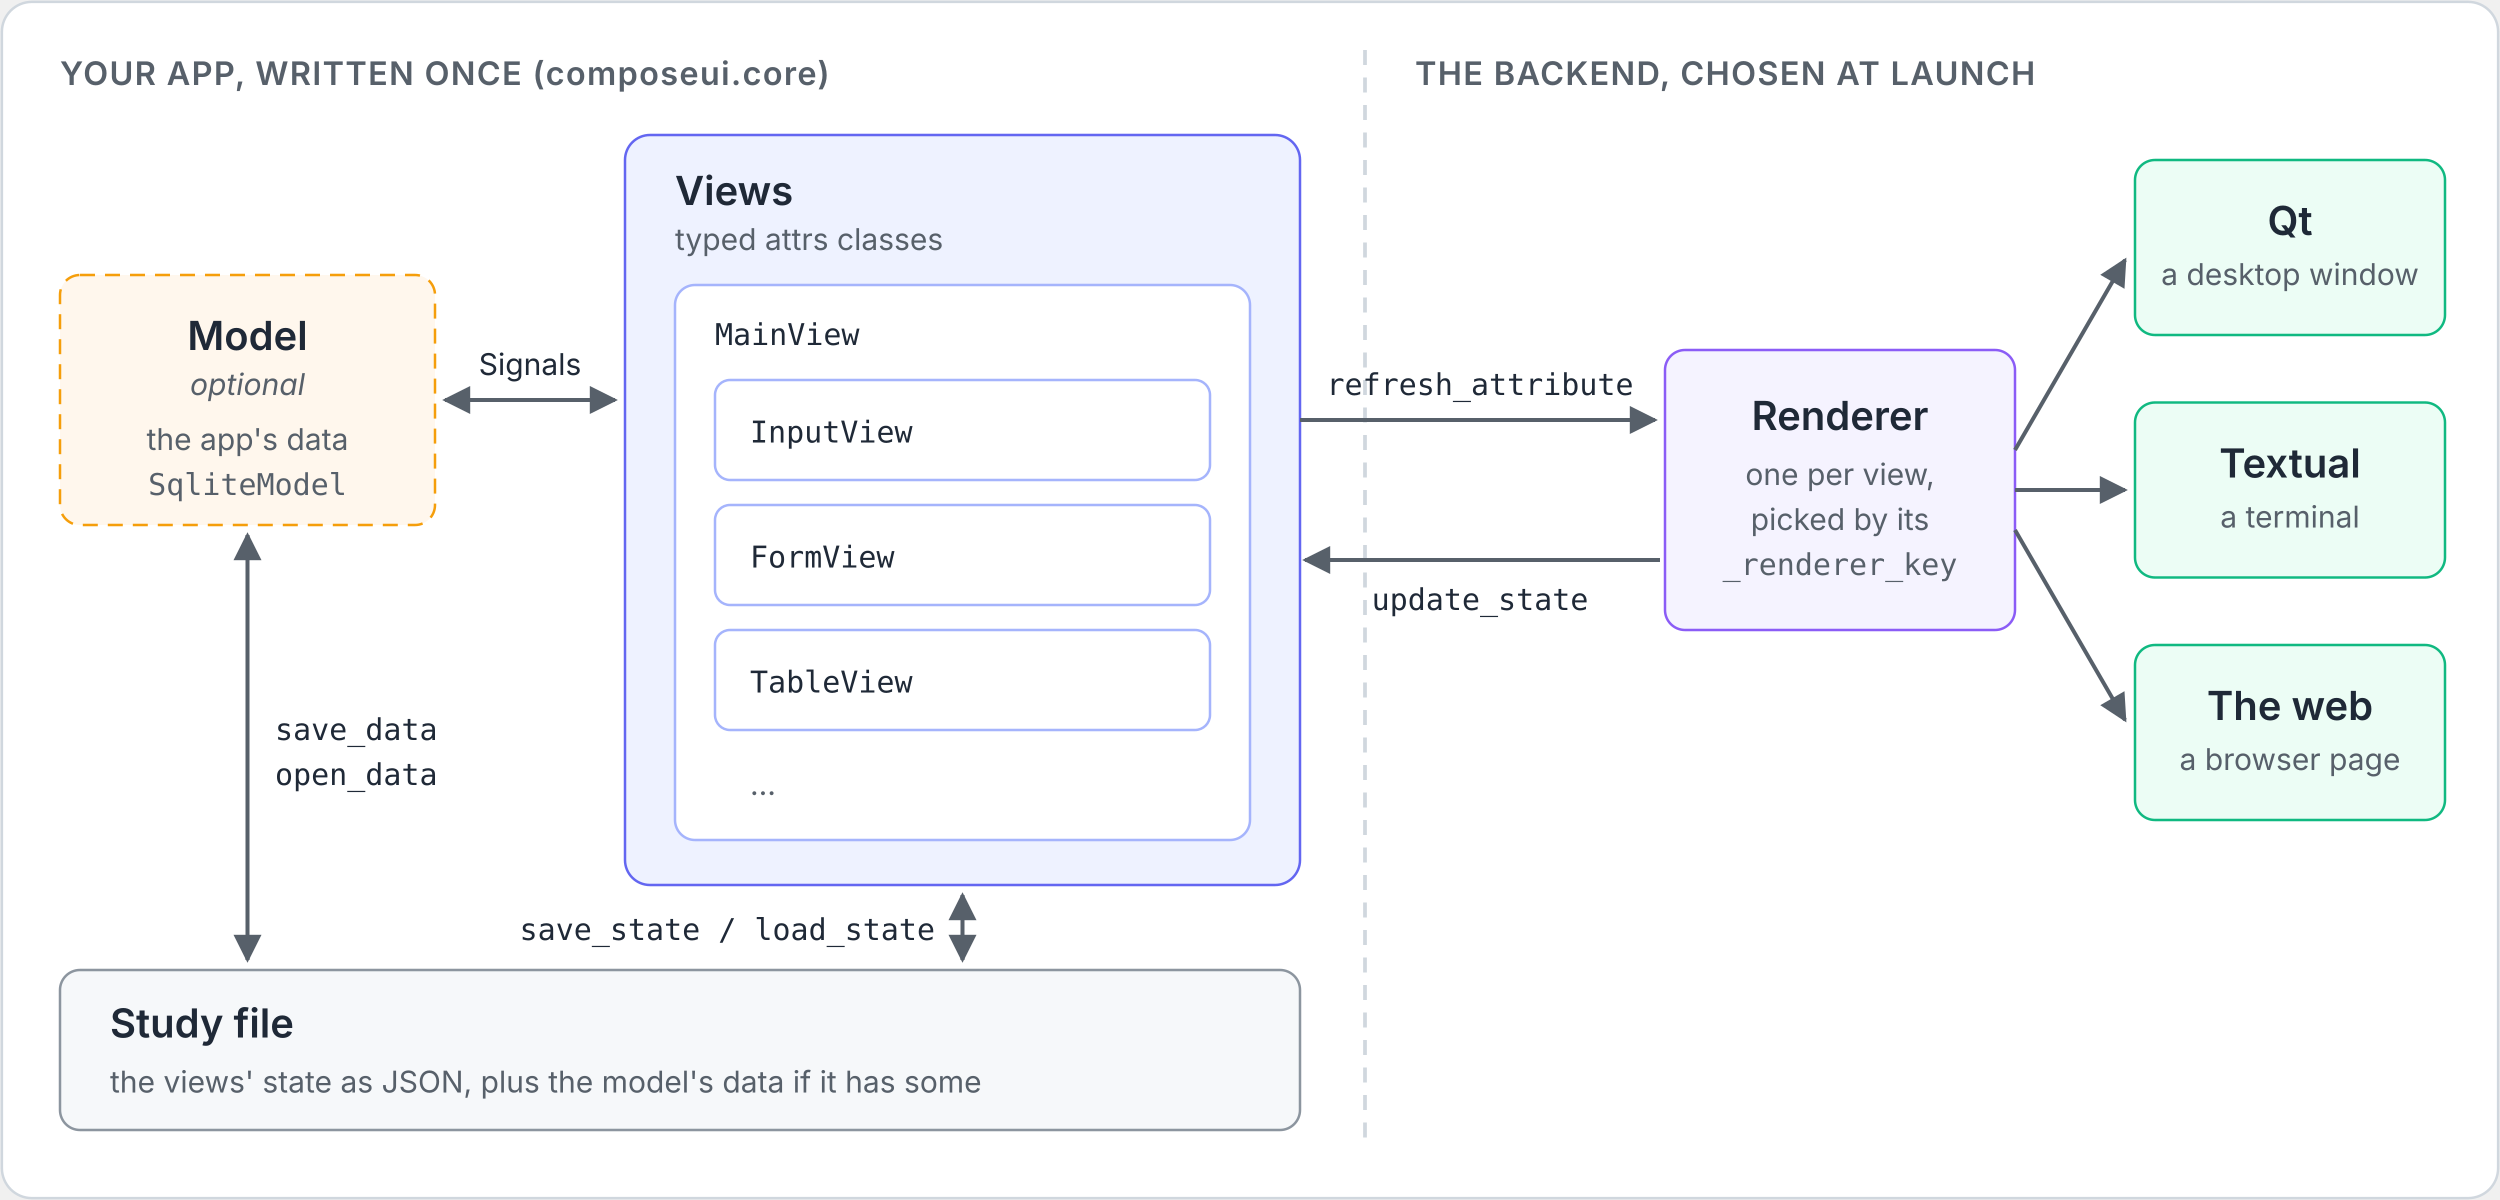
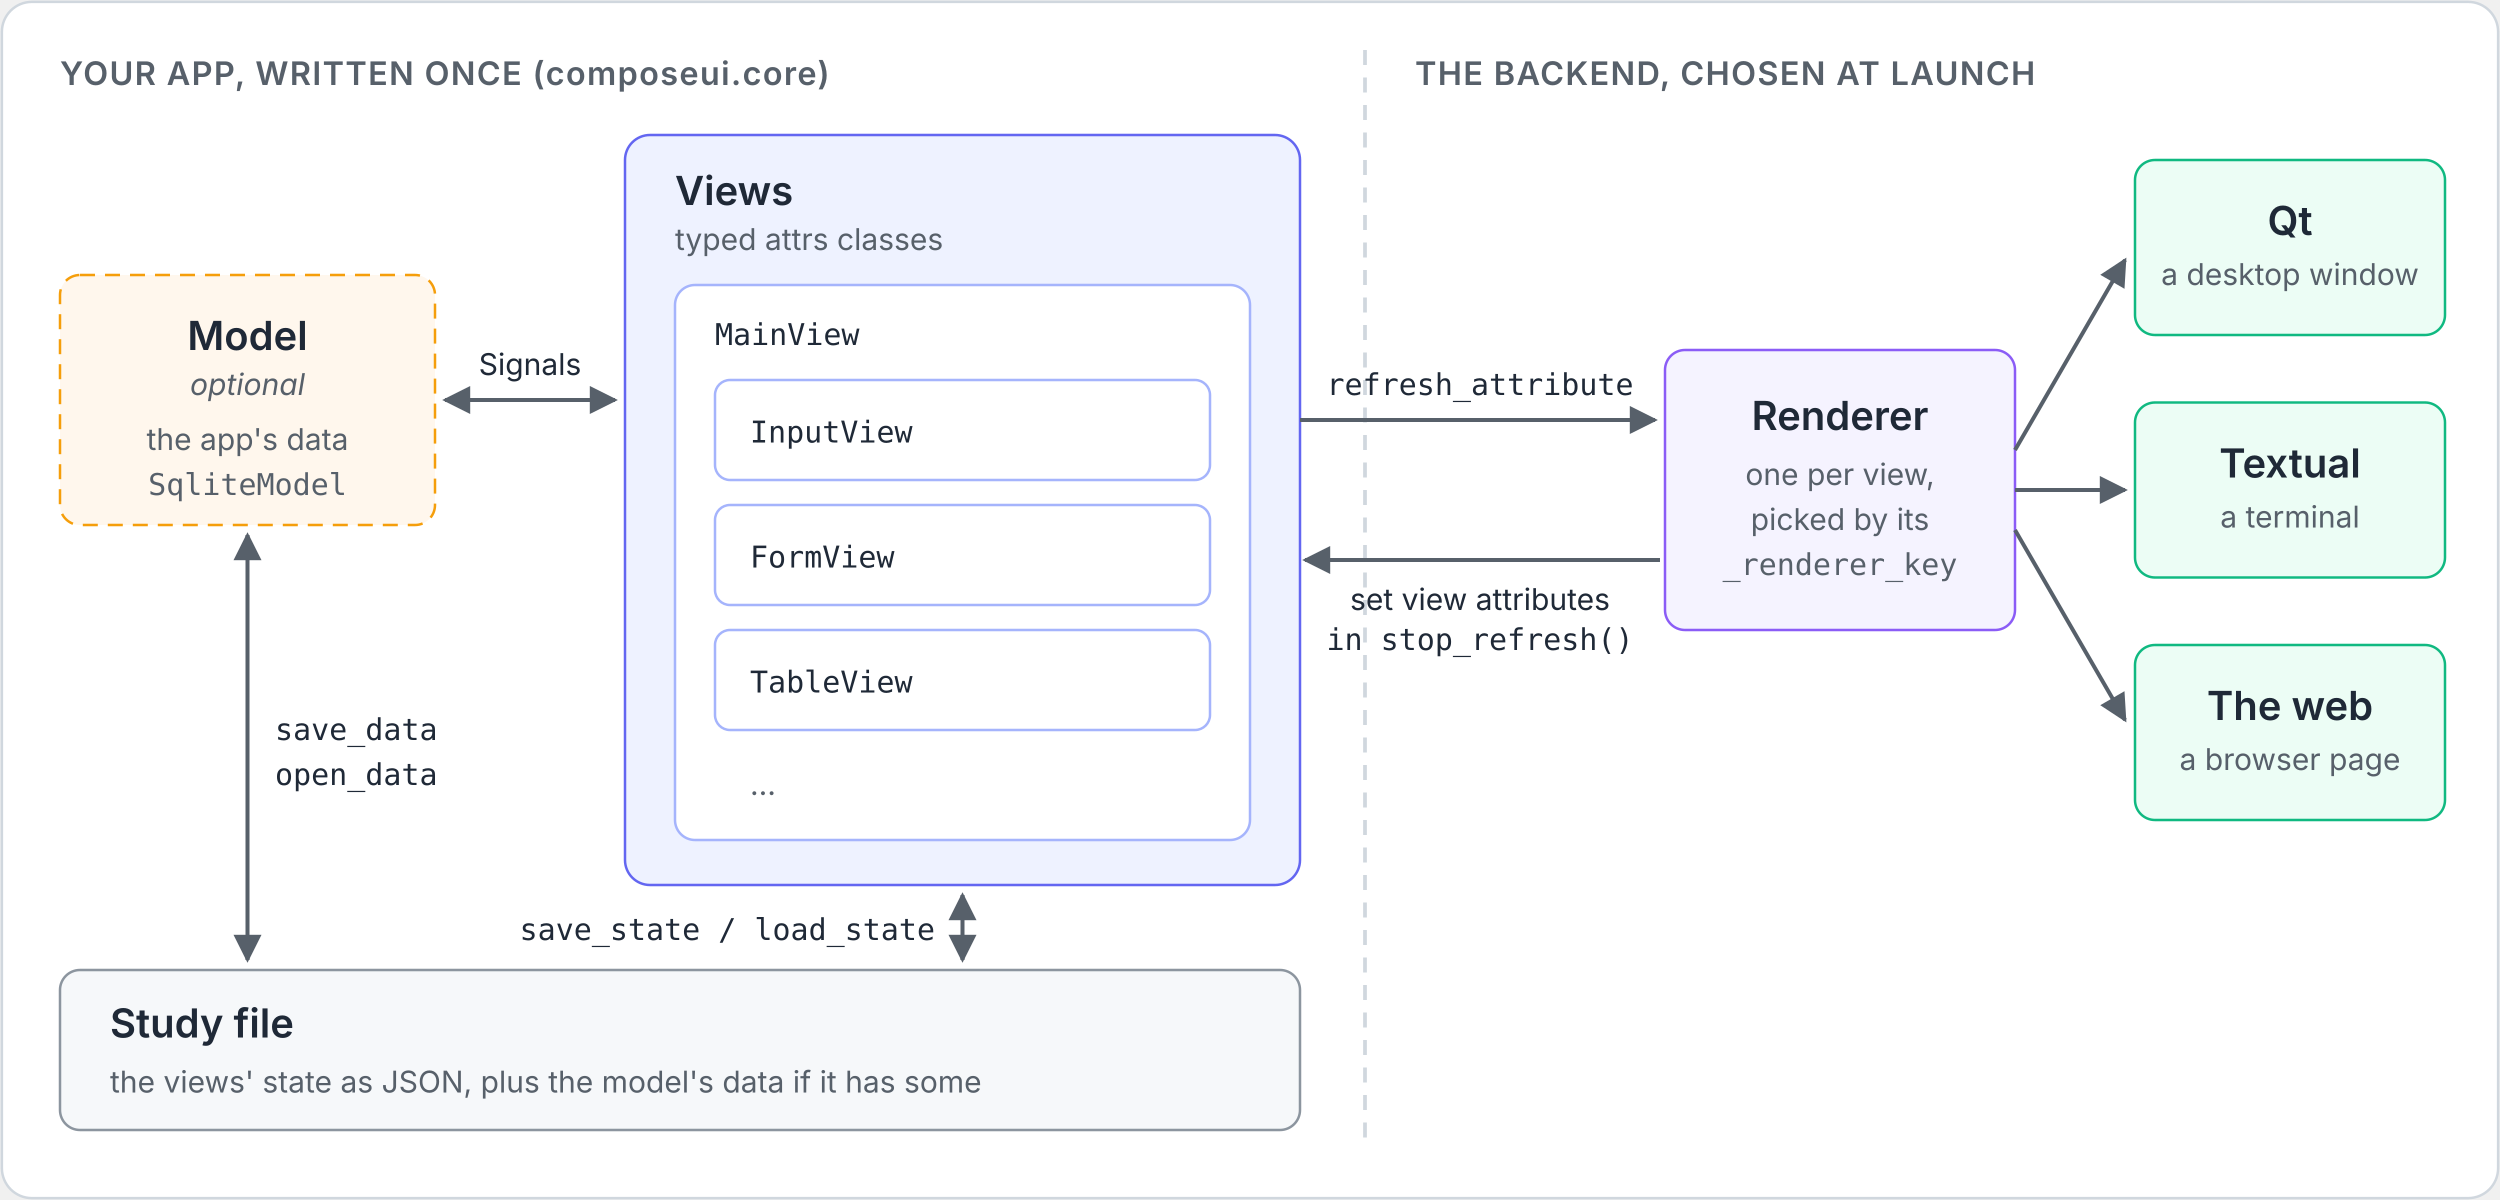
<svg xmlns="http://www.w3.org/2000/svg" viewBox="0 0 1000 480" width="1000" height="480" role="img" aria-labelledby="title desc">
  <defs>
    <marker id="arrow" viewBox="0 0 10 10" refX="9" refY="5" markerWidth="7" markerHeight="7" orient="auto-start-reverse">
      <path d="M0,0 L10,5 L0,10 z" class="head" />
    </marker>
    <style>
      .card { fill: #ffffff; stroke: #d0d7de; }
      text { font-family: system-ui, -apple-system, "Segoe UI", sans-serif; fill: #1f2937; }
      .muted { fill: #57606a; }
      .mono { font-family: ui-monospace, "SFMono-Regular", Menlo, Consolas, monospace; }
      .region { font-size: 13px; font-weight: 600; letter-spacing: 0.04em; fill: #57606a; }
      .title { font-size: 16px; font-weight: 600; }
      .small { font-size: 12px; }
      .core { fill: #eef2ff; stroke: #6366f1; }
      .core-inner { fill: #ffffff; stroke: #a5b4fc; }
      .model { fill: #fff7ed; stroke: #f59e0b; stroke-dasharray: 6 4; }
      .study { fill: #f6f8fa; stroke: #8c959f; }
      .renderer { fill: #f5f3ff; stroke: #8b5cf6; }
      .backend { fill: #ecfdf5; stroke: #10b981; }
      .line { stroke: #57606a; stroke-width: 1.6; fill: none; }
      .head { fill: #57606a; }
      .divider { stroke: #d0d7de; stroke-width: 1.5; stroke-dasharray: 6 5; }
      @media (prefers-color-scheme: dark) {
        .card { fill: #161b22; stroke: #30363d; }
        text { fill: #e6edf3; }
        .muted, .region { fill: #9198a1; }
        .core { fill: #1e1b4b; stroke: #818cf8; }
        .core-inner { fill: #161b22; stroke: #6366f1; }
        .model { fill: #3b2a10; stroke: #f59e0b; }
        .study { fill: #21262d; stroke: #6e7681; }
        .renderer { fill: #2e1065; stroke: #a78bfa; }
        .backend { fill: #052e1f; stroke: #34d399; }
        .line { stroke: #9198a1; }
        .head { fill: #9198a1; }
        .divider { stroke: #30363d; }
      }
    </style>
  </defs>
  <rect class="card" x="0.75" y="0.75" width="998.5" height="478.5" rx="12" />
  <text class="region" x="24" y="34">YOUR APP, WRITTEN ONCE (composeui.core)</text>
  <text class="region" x="566" y="34">THE BACKEND, CHOSEN AT LAUNCH</text>
  <line class="divider" x1="546" y1="20" x2="546" y2="460" />
  <rect class="model" x="24" y="110" width="150" height="100" rx="8" />
  <text class="title" x="99" y="140" text-anchor="middle">Model</text>
  <text class="small muted" x="99" y="158" text-anchor="middle" font-style="italic">optional</text>
  <text class="small muted" x="99" y="180" text-anchor="middle">the app's data</text>
  <text class="small muted mono" x="99" y="198" text-anchor="middle">SqliteModel</text>
  <line class="line" x1="178" y1="160" x2="246" y2="160" marker-start="url(#arrow)" marker-end="url(#arrow)" />
  <text class="small" x="212" y="150" text-anchor="middle">Signals</text>
  <line class="line" x1="99" y1="214" x2="99" y2="384" marker-start="url(#arrow)" marker-end="url(#arrow)" />
  <text class="small mono" x="110" y="296">save_data</text>
  <text class="small mono" x="110" y="314">open_data</text>
  <line class="line" x1="385" y1="358" x2="385" y2="384" marker-start="url(#arrow)" marker-end="url(#arrow)" />
  <text class="small mono" x="374" y="376" text-anchor="end">save_state / load_state</text>
  <rect class="study" x="24" y="388" width="496" height="64" rx="8" />
  <text class="title" x="44" y="415">Study file</text>
  <text class="small muted" x="44" y="437">the views' state as JSON, plus the model's data if it has some</text>
  <rect class="core" x="250" y="54" width="270" height="300" rx="10" />
  <text class="title" x="270" y="82">Views</text>
  <text class="small muted" x="270" y="100">typed attrs classes</text>
  <rect class="core-inner" x="270" y="114" width="230" height="222" rx="8" />
  <text class="small mono" x="286" y="138">MainView</text>
  <rect class="core-inner" x="286" y="152" width="198" height="40" rx="6" />
  <text class="small mono" x="300" y="177">InputView</text>
  <rect class="core-inner" x="286" y="202" width="198" height="40" rx="6" />
  <text class="small mono" x="300" y="227">FormView</text>
  <rect class="core-inner" x="286" y="252" width="198" height="40" rx="6" />
  <text class="small mono" x="300" y="277">TableView</text>
  <text class="small muted" x="300" y="318">…</text>
  <line class="line" x1="520" y1="168" x2="662" y2="168" marker-end="url(#arrow)" />
  <text class="small mono" x="592" y="158" text-anchor="middle">refresh_attribute</text>
  <line class="line" x1="664" y1="224" x2="522" y2="224" marker-end="url(#arrow)" />
-   <text class="small mono" x="592" y="244" text-anchor="middle">update_state</text>
+   <text class="small" x="592" y="244" text-anchor="middle">set view attributes</text>
+   <text class="small mono" x="592" y="260" text-anchor="middle">in stop_refresh()</text>
  <rect class="renderer" x="666" y="140" width="140" height="112" rx="8" />
  <text class="title" x="736" y="172" text-anchor="middle">Renderer</text>
  <text class="small muted" x="736" y="194" text-anchor="middle">one per view,</text>
  <text class="small muted" x="736" y="212" text-anchor="middle">picked by its</text>
  <text class="small muted mono" x="736" y="230" text-anchor="middle">_renderer_key</text>
  <line class="line" x1="806" y1="180" x2="850" y2="104" marker-end="url(#arrow)" />
  <line class="line" x1="806" y1="196" x2="850" y2="196" marker-end="url(#arrow)" />
  <line class="line" x1="806" y1="212" x2="850" y2="288" marker-end="url(#arrow)" />
  <rect class="backend" x="854" y="64" width="124" height="70" rx="8" />
  <text class="title" x="916" y="94" text-anchor="middle">Qt</text>
  <text class="small muted" x="916" y="114" text-anchor="middle">a desktop window</text>
  <rect class="backend" x="854" y="161" width="124" height="70" rx="8" />
  <text class="title" x="916" y="191" text-anchor="middle">Textual</text>
  <text class="small muted" x="916" y="211" text-anchor="middle">a terminal</text>
  <rect class="backend" x="854" y="258" width="124" height="70" rx="8" />
  <text class="title" x="916" y="288" text-anchor="middle">The web</text>
  <text class="small muted" x="916" y="308" text-anchor="middle">a browser page</text>
</svg>
